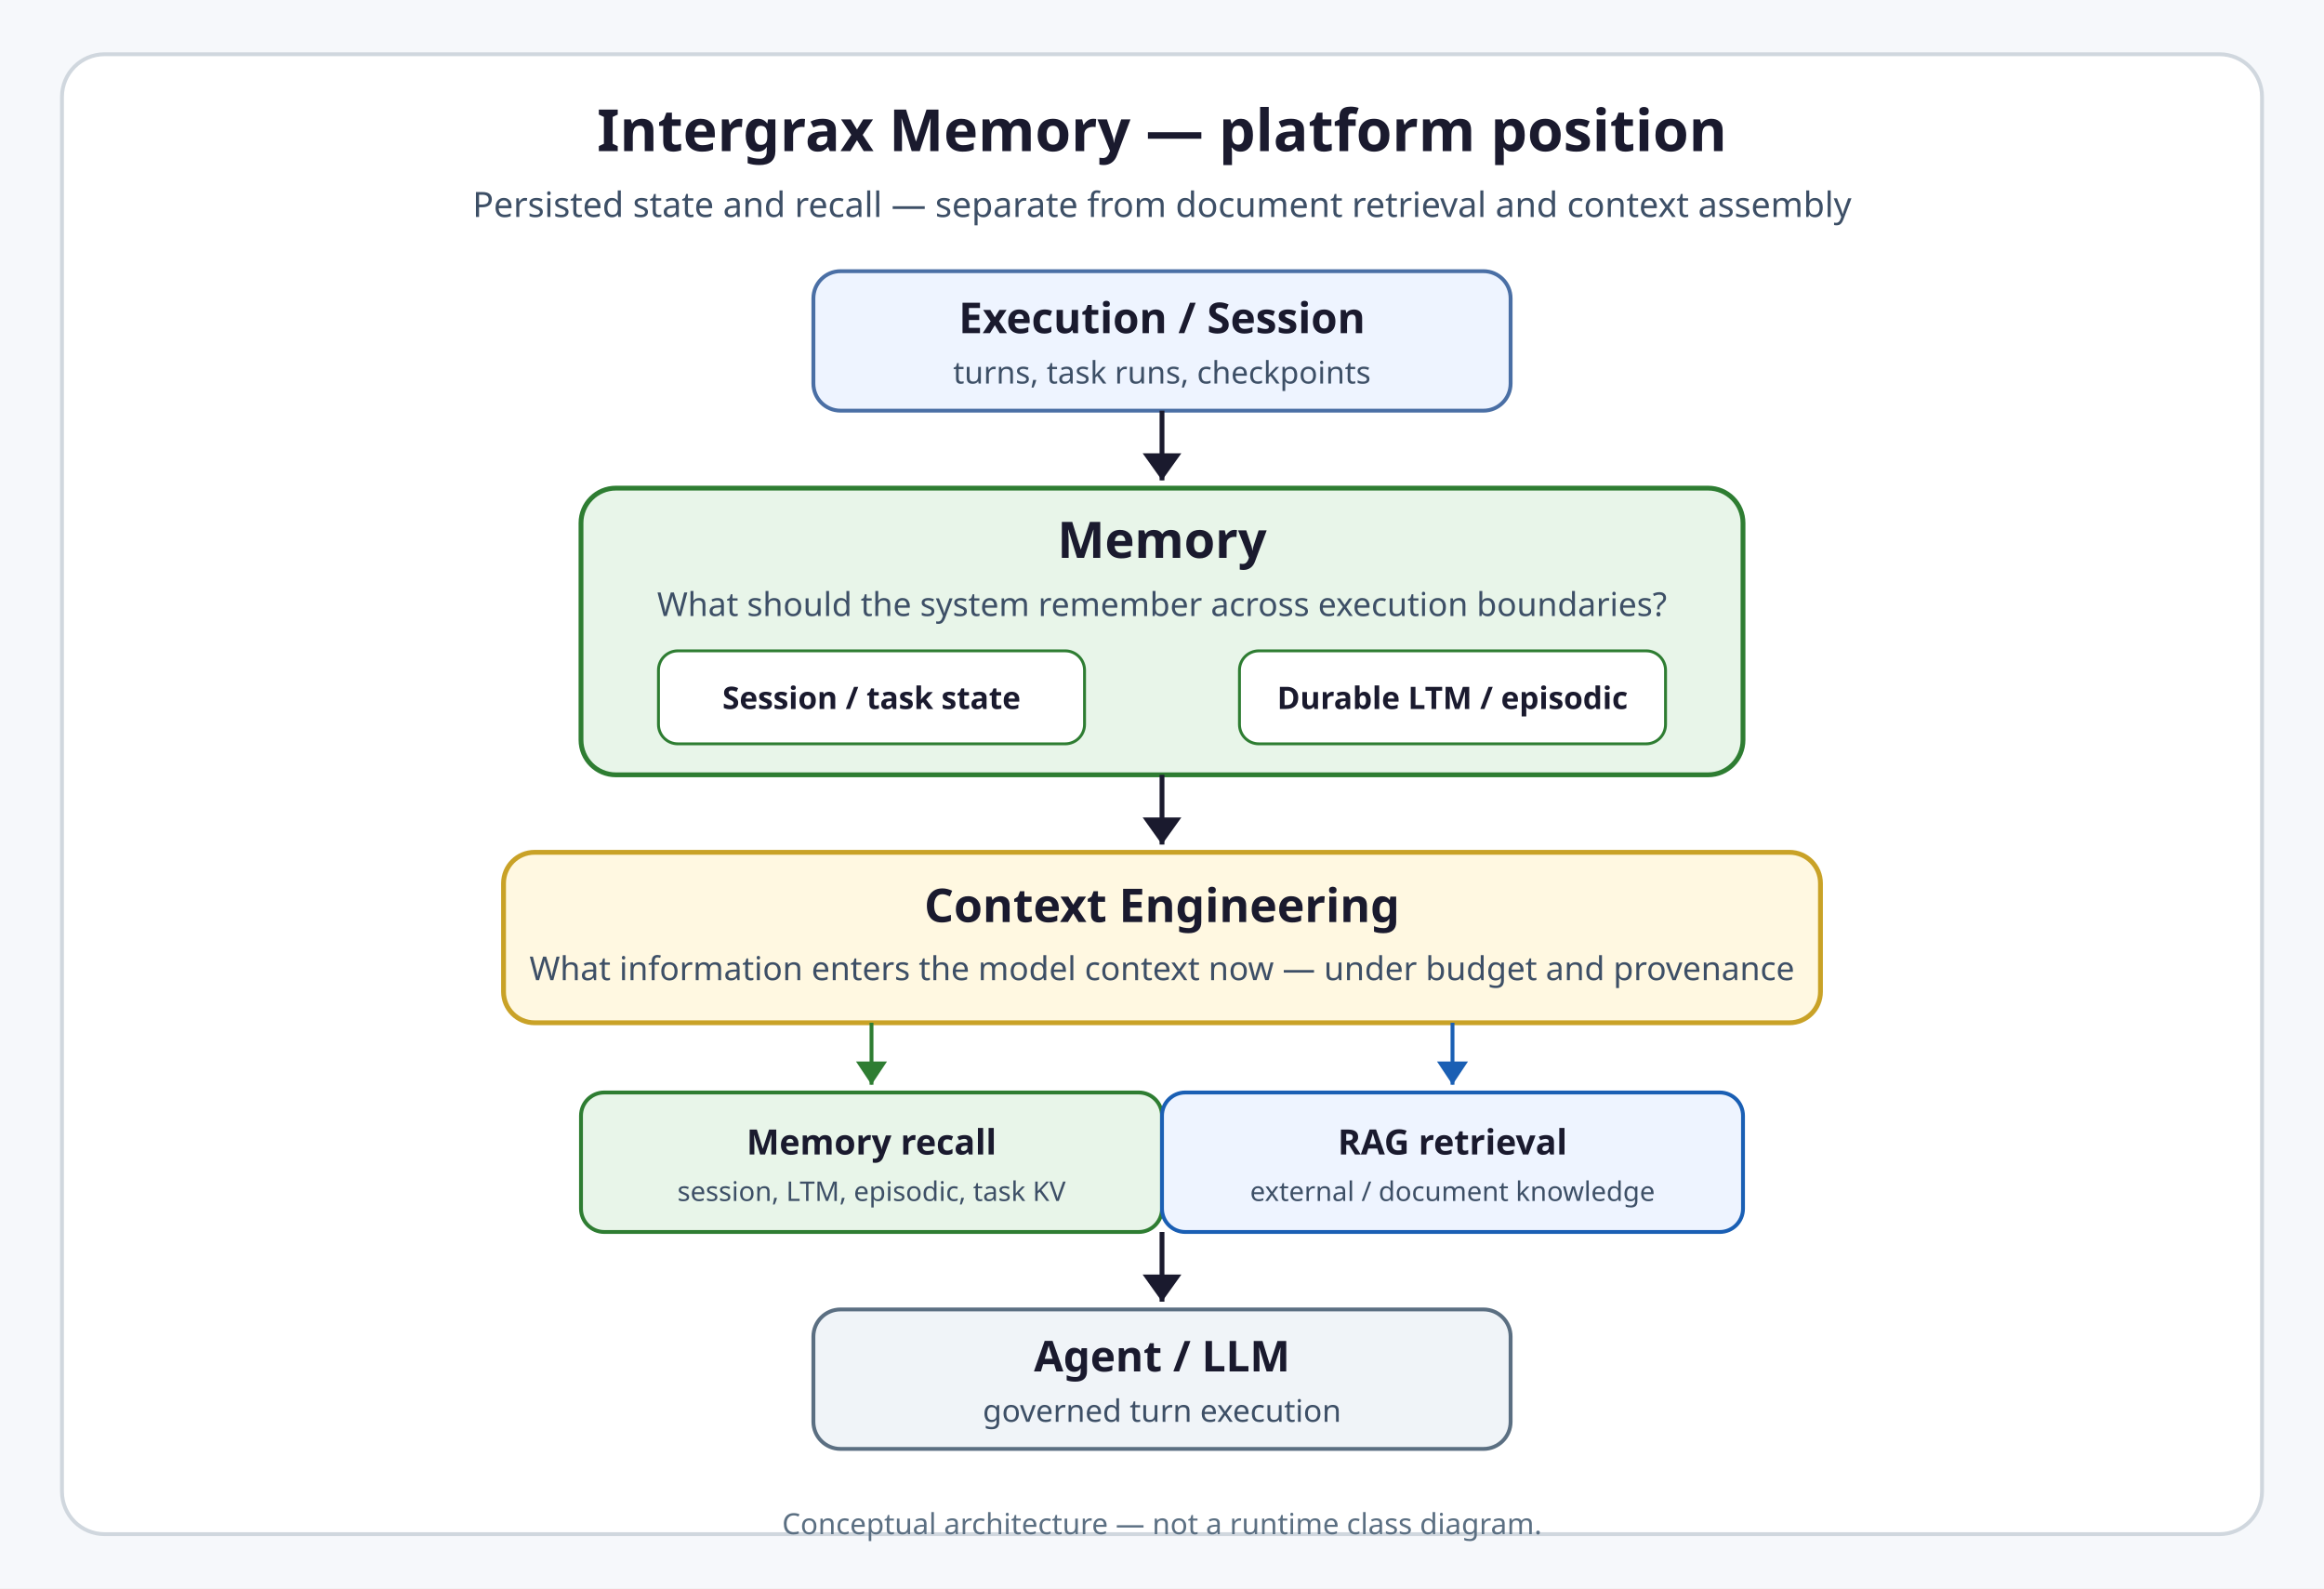
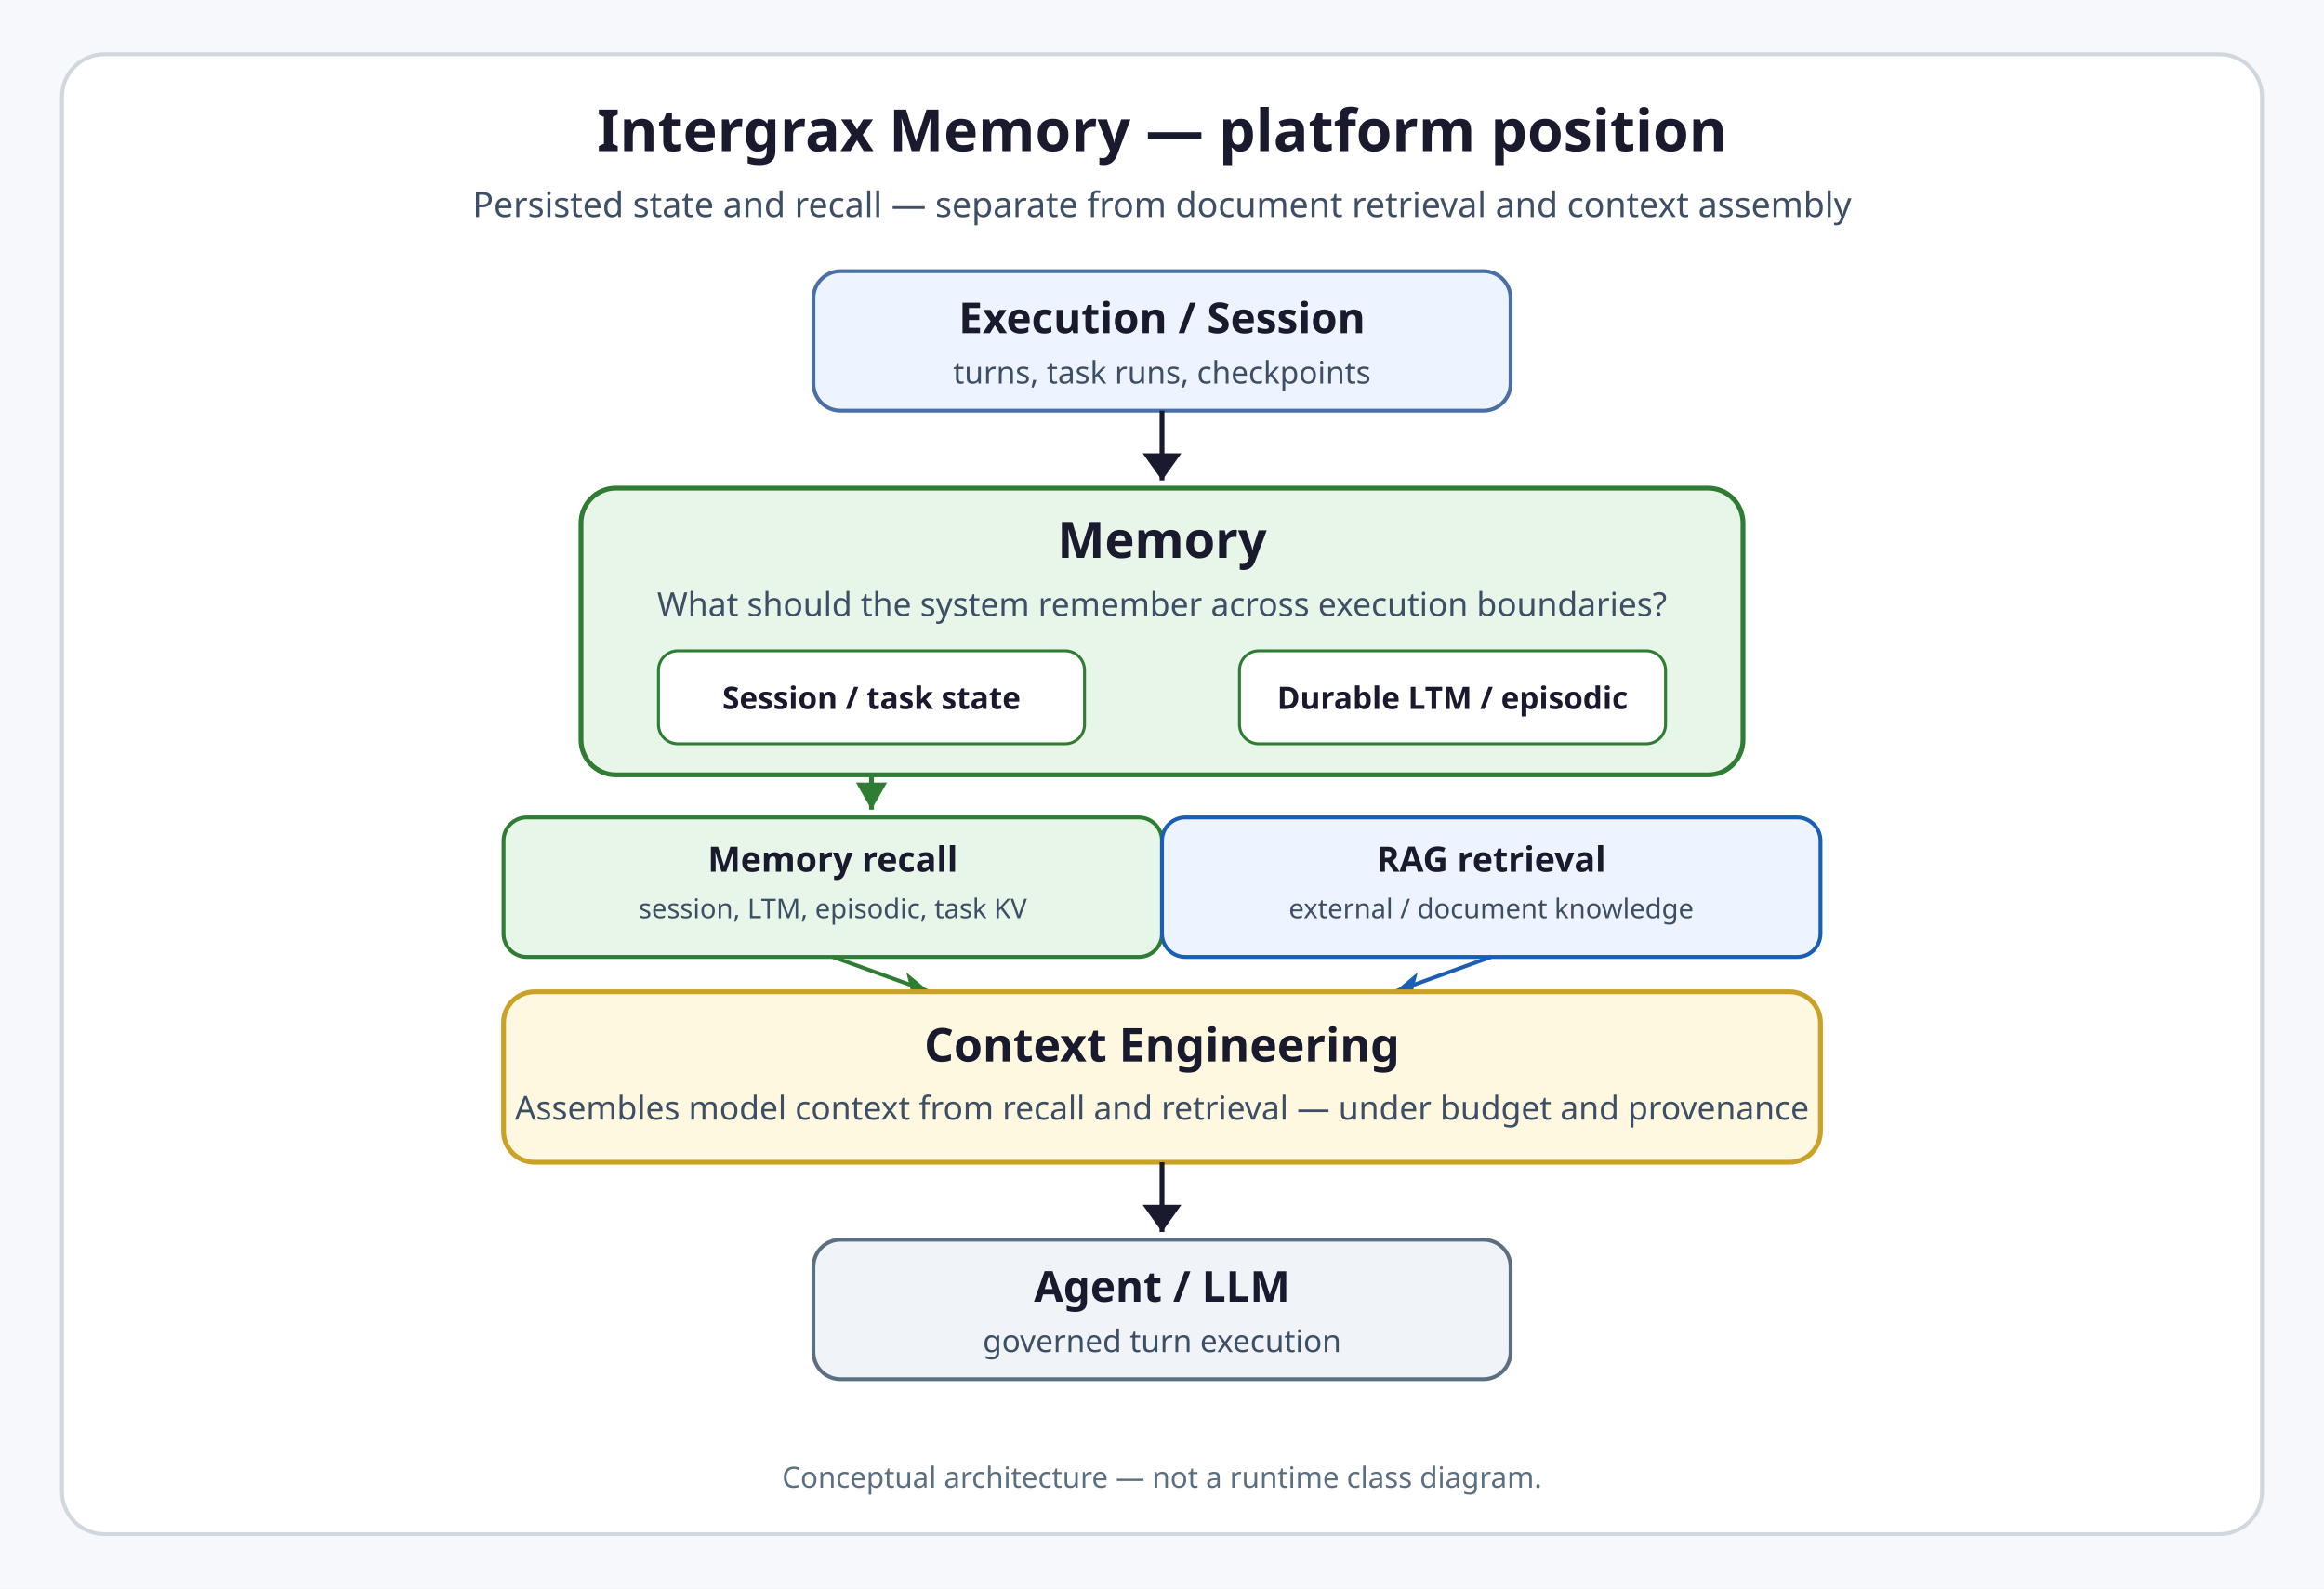
<svg xmlns="http://www.w3.org/2000/svg" viewBox="0 0 1200 820" role="img">
  <rect width="1200" height="820" fill="#f6f8fb" />
  <rect x="32" y="28" width="1136" height="764" rx="22" fill="#ffffff" stroke="#d0d7de" stroke-width="2" />
  <text x="600" y="78" text-anchor="middle" font-family="system-ui,Segoe UI,sans-serif" font-size="30" font-weight="700" fill="#1a1a2e">Intergrax Memory — platform position</text>
  <text x="600" y="112" text-anchor="middle" font-family="system-ui,Segoe UI,sans-serif" font-size="18" fill="#3d4f66">Persisted state and recall — separate from document retrieval and context assembly</text>
  <rect x="420" y="140" width="360" height="72" rx="14" fill="#eef4ff" stroke="#4a6fa5" stroke-width="2" />
  <text x="600" y="172" text-anchor="middle" font-family="system-ui,Segoe UI,sans-serif" font-size="22" font-weight="700" fill="#1a1a2e">Execution / Session</text>
  <text x="600" y="198" text-anchor="middle" font-family="system-ui,Segoe UI,sans-serif" font-size="16" fill="#3d4f66">turns, task runs, checkpoints</text>
  <line x1="600" y1="212" x2="600" y2="248" stroke="#1a1a2e" stroke-width="2.5" />
  <path d="M600 248 L590 234 L610 234 Z" fill="#1a1a2e" />
  <rect x="300" y="252" width="600" height="148" rx="18" fill="#e8f5e9" stroke="#2e7d32" stroke-width="2.5" />
  <text x="600" y="288" text-anchor="middle" font-family="system-ui,Segoe UI,sans-serif" font-size="26" font-weight="700" fill="#1a1a2e">Memory</text>
  <text x="600" y="318" text-anchor="middle" font-family="system-ui,Segoe UI,sans-serif" font-size="17" fill="#3d4f66">What should the system remember across execution boundaries?</text>
  <rect x="340" y="336" width="220" height="48" rx="10" fill="#ffffff" stroke="#2e7d32" stroke-width="1.5" />
  <text x="450" y="366" text-anchor="middle" font-family="system-ui,Segoe UI,sans-serif" font-size="16" font-weight="600" fill="#1a1a2e">Session / task state</text>
  <rect x="640" y="336" width="220" height="48" rx="10" fill="#ffffff" stroke="#2e7d32" stroke-width="1.5" />
  <text x="750" y="366" text-anchor="middle" font-family="system-ui,Segoe UI,sans-serif" font-size="16" font-weight="600" fill="#1a1a2e">Durable LTM / episodic</text>
-   <line x1="600" y1="400" x2="600" y2="436" stroke="#1a1a2e" stroke-width="2.5" />
-   <path d="M600 436 L590 422 L610 422 Z" fill="#1a1a2e" />
-   <rect x="260" y="440" width="680" height="88" rx="16" fill="#fff8e1" stroke="#c9a227" stroke-width="2.5" />
-   <text x="600" y="476" text-anchor="middle" font-family="system-ui,Segoe UI,sans-serif" font-size="24" font-weight="700" fill="#1a1a2e">Context Engineering</text>
-   <text x="600" y="506" text-anchor="middle" font-family="system-ui,Segoe UI,sans-serif" font-size="17" fill="#3d4f66">What information enters the model context now — under budget and provenance</text>
-   <line x1="450" y1="528" x2="450" y2="560" stroke="#2e7d32" stroke-width="2" />
-   <path d="M450 560 L442 548 L458 548 Z" fill="#2e7d32" />
-   <line x1="750" y1="528" x2="750" y2="560" stroke="#1a5fb4" stroke-width="2" />
-   <path d="M750 560 L742 548 L758 548 Z" fill="#1a5fb4" />
-   <rect x="300" y="564" width="300" height="72" rx="12" fill="#e8f5e9" stroke="#2e7d32" stroke-width="2" />
-   <text x="450" y="596" text-anchor="middle" font-family="system-ui,Segoe UI,sans-serif" font-size="18" font-weight="700" fill="#1a1a2e">Memory recall</text>
-   <text x="450" y="620" text-anchor="middle" font-family="system-ui,Segoe UI,sans-serif" font-size="14" fill="#3d4f66">session, LTM, episodic, task KV</text>
-   <rect x="600" y="564" width="300" height="72" rx="12" fill="#eef4ff" stroke="#1a5fb4" stroke-width="2" />
-   <text x="750" y="596" text-anchor="middle" font-family="system-ui,Segoe UI,sans-serif" font-size="18" font-weight="700" fill="#1a1a2e">RAG retrieval</text>
-   <text x="750" y="620" text-anchor="middle" font-family="system-ui,Segoe UI,sans-serif" font-size="14" fill="#3d4f66">external / document knowledge</text>
-   <line x1="600" y1="636" x2="600" y2="672" stroke="#1a1a2e" stroke-width="2.5" />
-   <path d="M600 672 L590 658 L610 658 Z" fill="#1a1a2e" />
-   <rect x="420" y="676" width="360" height="72" rx="14" fill="#f0f4f8" stroke="#5b6f82" stroke-width="2" />
-   <text x="600" y="708" text-anchor="middle" font-family="system-ui,Segoe UI,sans-serif" font-size="22" font-weight="700" fill="#1a1a2e">Agent / LLM</text>
-   <text x="600" y="734" text-anchor="middle" font-family="system-ui,Segoe UI,sans-serif" font-size="16" fill="#3d4f66">governed turn execution</text>
-   <text x="600" y="792" text-anchor="middle" font-family="system-ui,Segoe UI,sans-serif" font-size="15" fill="#5b6f82">Conceptual architecture — not a runtime class diagram.</text>
+   <line x1="450" y1="400" x2="450" y2="418" stroke="#2e7d32" stroke-width="2.5" />
+   <path d="M450 418 L442 404 L458 404 Z" fill="#2e7d32" />
+   <rect x="260" y="422" width="340" height="72" rx="12" fill="#e8f5e9" stroke="#2e7d32" stroke-width="2" />
+   <text x="430" y="450" text-anchor="middle" font-family="system-ui,Segoe UI,sans-serif" font-size="18" font-weight="700" fill="#1a1a2e">Memory recall</text>
+   <text x="430" y="474" text-anchor="middle" font-family="system-ui,Segoe UI,sans-serif" font-size="14" fill="#3d4f66">session, LTM, episodic, task KV</text>
+   <rect x="600" y="422" width="340" height="72" rx="12" fill="#eef4ff" stroke="#1a5fb4" stroke-width="2" />
+   <text x="770" y="450" text-anchor="middle" font-family="system-ui,Segoe UI,sans-serif" font-size="18" font-weight="700" fill="#1a1a2e">RAG retrieval</text>
+   <text x="770" y="474" text-anchor="middle" font-family="system-ui,Segoe UI,sans-serif" font-size="14" fill="#3d4f66">external / document knowledge</text>
+   <line x1="430" y1="494" x2="480" y2="512" stroke="#2e7d32" stroke-width="2" />
+   <path d="M480 512 L468 502 L472 518 Z" fill="#2e7d32" />
+   <line x1="770" y1="494" x2="720" y2="512" stroke="#1a5fb4" stroke-width="2" />
+   <path d="M720 512 L732 502 L728 518 Z" fill="#1a5fb4" />
+   <rect x="260" y="512" width="680" height="88" rx="16" fill="#fff8e1" stroke="#c9a227" stroke-width="2.5" />
+   <text x="600" y="548" text-anchor="middle" font-family="system-ui,Segoe UI,sans-serif" font-size="24" font-weight="700" fill="#1a1a2e">Context Engineering</text>
+   <text x="600" y="578" text-anchor="middle" font-family="system-ui,Segoe UI,sans-serif" font-size="17" fill="#3d4f66">Assembles model context from recall and retrieval — under budget and provenance</text>
+   <line x1="600" y1="600" x2="600" y2="636" stroke="#1a1a2e" stroke-width="2.5" />
+   <path d="M600 636 L590 622 L610 622 Z" fill="#1a1a2e" />
+   <rect x="420" y="640" width="360" height="72" rx="14" fill="#f0f4f8" stroke="#5b6f82" stroke-width="2" />
+   <text x="600" y="672" text-anchor="middle" font-family="system-ui,Segoe UI,sans-serif" font-size="22" font-weight="700" fill="#1a1a2e">Agent / LLM</text>
+   <text x="600" y="698" text-anchor="middle" font-family="system-ui,Segoe UI,sans-serif" font-size="16" fill="#3d4f66">governed turn execution</text>
+   <text x="600" y="768" text-anchor="middle" font-family="system-ui,Segoe UI,sans-serif" font-size="15" fill="#5b6f82">Conceptual architecture — not a runtime class diagram.</text>
</svg>
